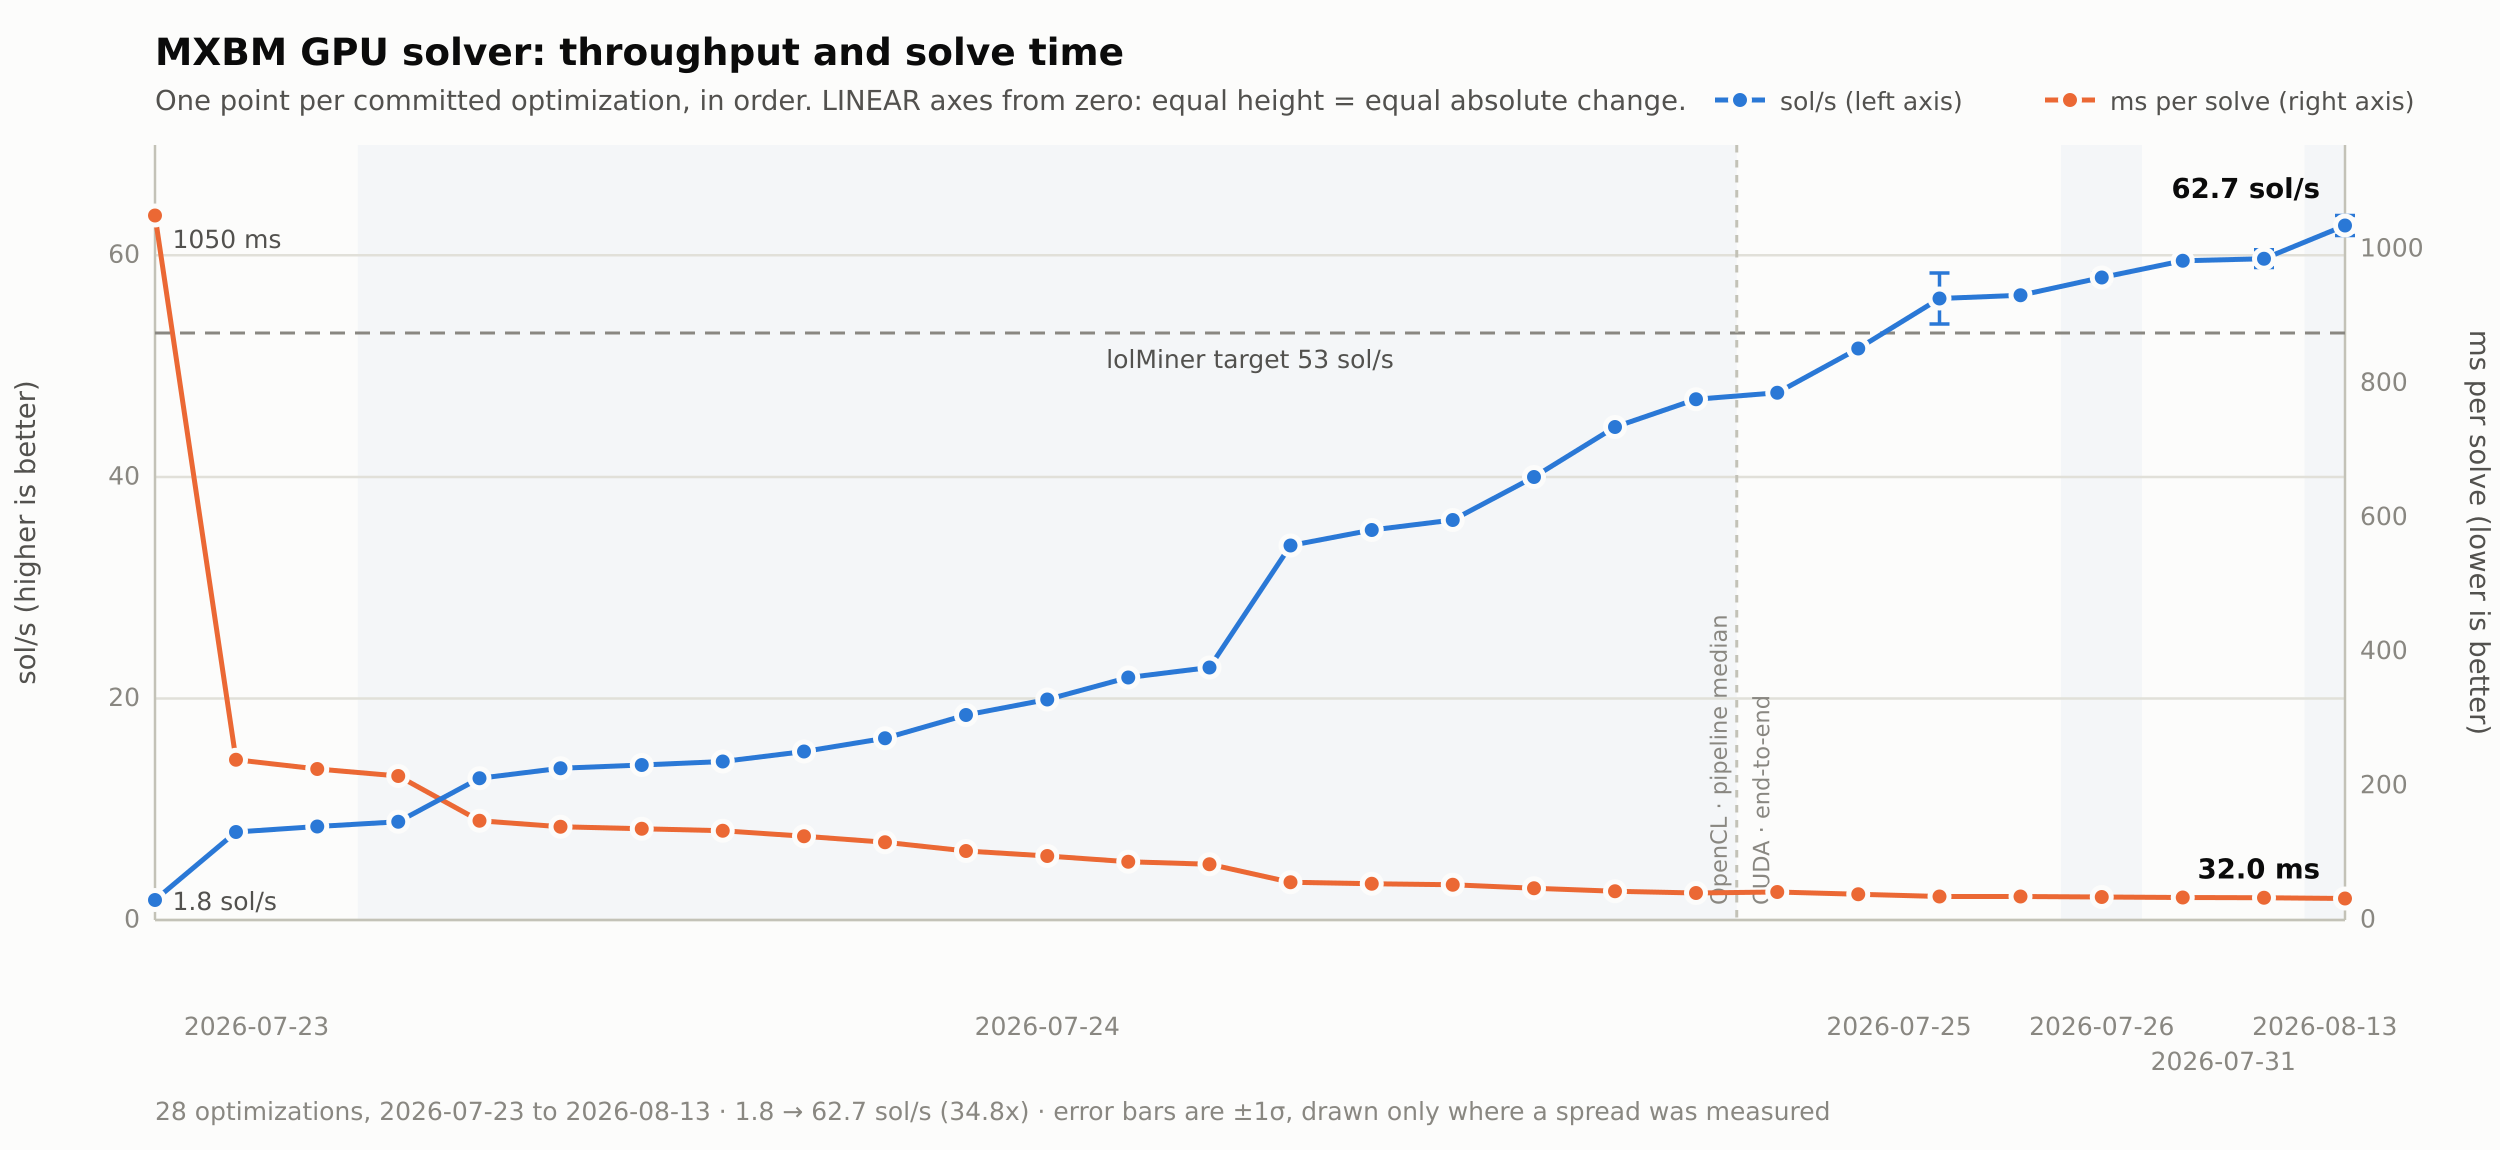
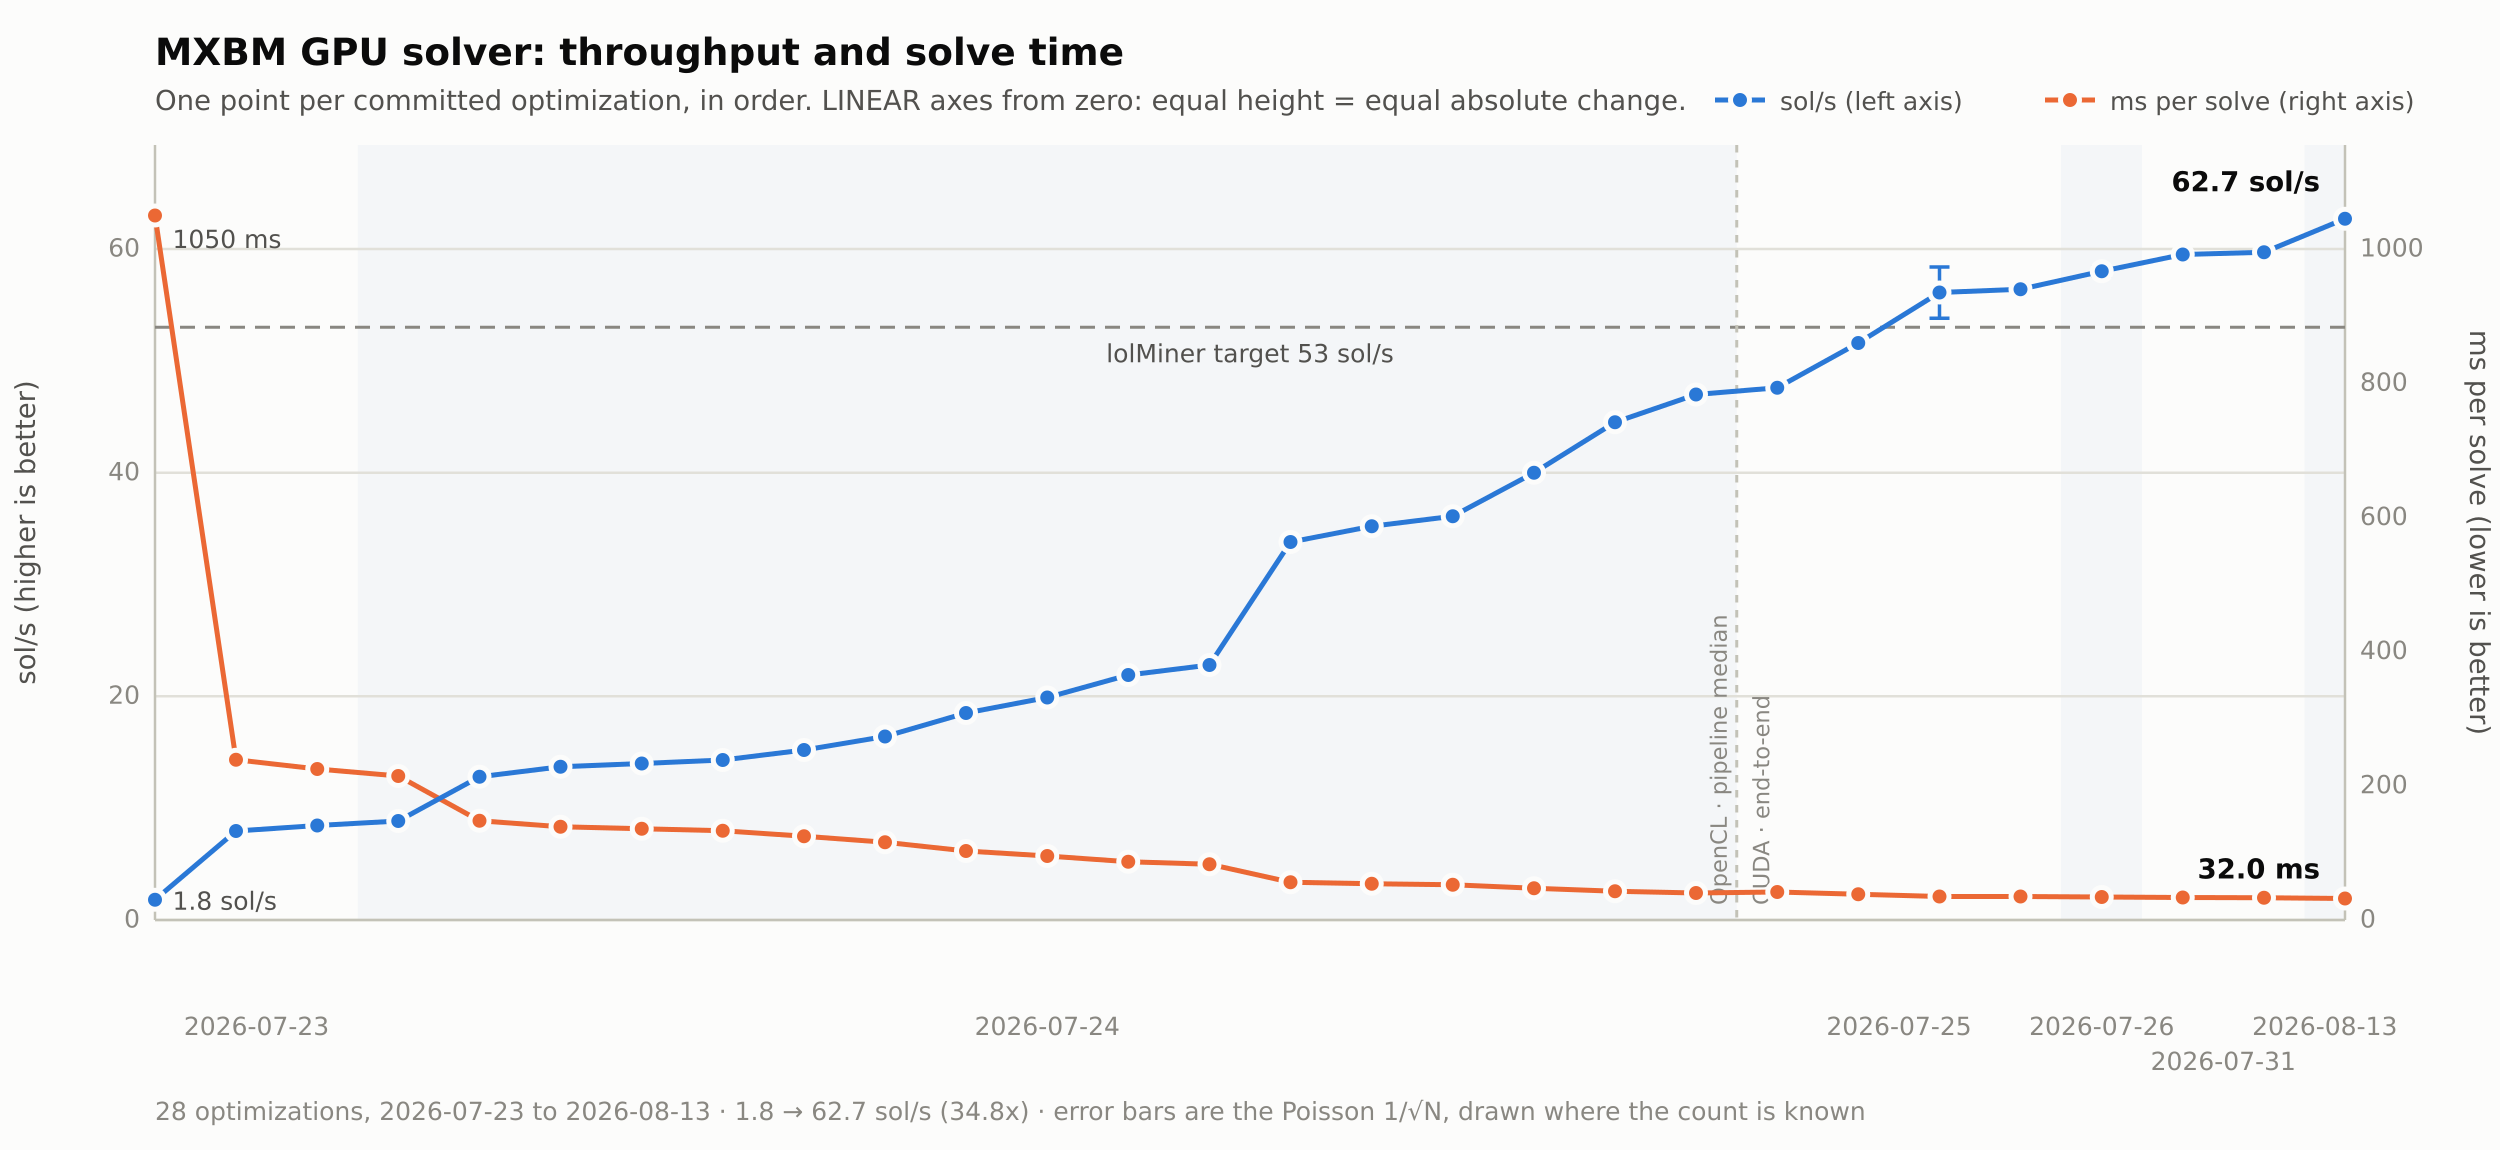
<svg xmlns="http://www.w3.org/2000/svg" width="1000" height="460" viewBox="0 0 1000 460" font-family="DejaVu Sans, Helvetica, Arial, sans-serif">
  <rect width="1000" height="460" fill="#fcfcfb" />
  <text x="62" y="26" font-size="15" font-weight="bold" fill="#0b0b0b">MXBM GPU solver: throughput and solve time</text>
  <text x="62" y="44" font-size="11" fill="#52514e">One point per committed optimization, in order. LINEAR axes from zero: equal height = equal absolute change.</text>
  <line x1="686" y1="40" x2="706" y2="40" stroke="#2a78d6" stroke-width="2" />
  <circle cx="696" cy="40" r="4.8" fill="#fcfcfb" />
  <circle cx="696" cy="40" r="2.8" fill="#2a78d6" />
  <text x="712" y="44" font-size="10" fill="#52514e">sol/s (left axis)</text>
  <line x1="818" y1="40" x2="838" y2="40" stroke="#eb6834" stroke-width="2" />
  <circle cx="828" cy="40" r="4.8" fill="#fcfcfb" />
  <circle cx="828" cy="40" r="2.8" fill="#eb6834" />
  <text x="844" y="44" font-size="10" fill="#52514e">ms per solve (right axis)</text>
  <text x="102.6" y="414" font-size="10" fill="#898781" text-anchor="middle">2026-07-23</text>
  <rect x="143.1" y="58" width="551.6" height="310" fill="#f4f6f8" />
  <text x="418.9" y="414" font-size="10" fill="#898781" text-anchor="middle">2026-07-24</text>
  <text x="759.6" y="414" font-size="10" fill="#898781" text-anchor="middle">2026-07-25</text>
  <rect x="824.4" y="58" width="32.4" height="310" fill="#f4f6f8" />
  <text x="840.7" y="414" font-size="10" fill="#898781" text-anchor="middle">2026-07-26</text>
  <text x="889.3" y="428" font-size="10" fill="#898781" text-anchor="middle">2026-07-31</text>
  <rect x="921.8" y="58" width="16.2" height="310" fill="#f4f6f8" />
  <text x="929.9" y="414" font-size="10" fill="#898781" text-anchor="middle">2026-08-13</text>
  <line x1="62" y1="368" x2="938" y2="368" stroke="#e1e0d9" stroke-width="1" />
  <text x="56" y="371" font-size="10" fill="#898781" text-anchor="end">0</text>
-   <line x1="62" y1="279.4" x2="938" y2="279.4" stroke="#e1e0d9" stroke-width="1" />
-   <text x="56" y="282.4" font-size="10" fill="#898781" text-anchor="end">20</text>
-   <line x1="62" y1="190.8" x2="938" y2="190.8" stroke="#e1e0d9" stroke-width="1" />
-   <text x="56" y="193.8" font-size="10" fill="#898781" text-anchor="end">40</text>
-   <line x1="62" y1="102.1" x2="938" y2="102.1" stroke="#e1e0d9" stroke-width="1" />
-   <text x="56" y="105.1" font-size="10" fill="#898781" text-anchor="end">60</text>
+   <line x1="62" y1="278.5" x2="938" y2="278.5" stroke="#e1e0d9" stroke-width="1" />
+   <text x="56" y="281.5" font-size="10" fill="#898781" text-anchor="end">20</text>
+   <line x1="62" y1="189.1" x2="938" y2="189.1" stroke="#e1e0d9" stroke-width="1" />
+   <text x="56" y="192.1" font-size="10" fill="#898781" text-anchor="end">40</text>
+   <line x1="62" y1="99.6" x2="938" y2="99.6" stroke="#e1e0d9" stroke-width="1" />
+   <text x="56" y="102.6" font-size="10" fill="#898781" text-anchor="end">60</text>
  <text x="944" y="371" font-size="10" fill="#898781" text-anchor="start">0</text>
  <text x="944" y="317.3" font-size="10" fill="#898781" text-anchor="start">200</text>
  <text x="944" y="263.6" font-size="10" fill="#898781" text-anchor="start">400</text>
  <text x="944" y="210.0" font-size="10" fill="#898781" text-anchor="start">600</text>
  <text x="944" y="156.3" font-size="10" fill="#898781" text-anchor="start">800</text>
  <text x="944" y="102.6" font-size="10" fill="#898781" text-anchor="start">1000</text>
  <line x1="62" y1="58" x2="62" y2="368" stroke="#c3c2b7" stroke-width="1" />
  <line x1="938" y1="58" x2="938" y2="368" stroke="#c3c2b7" stroke-width="1" />
  <line x1="62" y1="368" x2="938" y2="368" stroke="#c3c2b7" stroke-width="1" />
  <text x="14" y="213" font-size="11" fill="#52514e" text-anchor="middle" transform="rotate(-90 14 213)">sol/s  (higher is better)</text>
  <text x="988" y="213" font-size="11" fill="#52514e" text-anchor="middle" transform="rotate(90 988 213)">ms per solve  (lower is better)</text>
-   <line x1="62" y1="133.2" x2="938" y2="133.2" stroke="#898781" stroke-width="1.2" stroke-dasharray="6 4" />
-   <text x="500" y="147.2" font-size="10" fill="#52514e" text-anchor="middle">lolMiner target 53 sol/s</text>
+   <line x1="62" y1="130.9" x2="938" y2="130.9" stroke="#898781" stroke-width="1.2" stroke-dasharray="6 4" />
+   <text x="500" y="144.9" font-size="10" fill="#52514e" text-anchor="middle">lolMiner target 53 sol/s</text>
  <line x1="694.7" y1="58" x2="694.7" y2="368" stroke="#c3c2b7" stroke-width="1.2" stroke-dasharray="3 3" />
  <text x="690.7" y="362" font-size="9" fill="#898781" text-anchor="start" transform="rotate(-90 690.7 362)">OpenCL · pipeline median</text>
  <text x="707.7" y="362" font-size="9" fill="#898781" text-anchor="start" transform="rotate(-90 707.7 362)">CUDA · end-to-end</text>
-   <line x1="775.8" y1="109.2" x2="775.8" y2="129.6" stroke="#2a78d6" stroke-width="1.4" />
-   <line x1="771.8" y1="109.2" x2="779.8" y2="109.2" stroke="#2a78d6" stroke-width="1.4" />
-   <line x1="771.8" y1="129.6" x2="779.8" y2="129.6" stroke="#2a78d6" stroke-width="1.4" />
-   <line x1="840.7" y1="109.2" x2="840.7" y2="112.8" stroke="#2a78d6" stroke-width="1.4" />
-   <line x1="836.7" y1="109.2" x2="844.7" y2="109.2" stroke="#2a78d6" stroke-width="1.4" />
-   <line x1="836.7" y1="112.8" x2="844.7" y2="112.8" stroke="#2a78d6" stroke-width="1.4" />
-   <line x1="905.6" y1="99.9" x2="905.6" y2="107.0" stroke="#2a78d6" stroke-width="1.4" />
-   <line x1="901.6" y1="99.9" x2="909.6" y2="99.9" stroke="#2a78d6" stroke-width="1.4" />
-   <line x1="901.6" y1="107.0" x2="909.6" y2="107.0" stroke="#2a78d6" stroke-width="1.4" />
-   <line x1="938" y1="86.2" x2="938" y2="94.2" stroke="#2a78d6" stroke-width="1.4" />
+   <line x1="775.8" y1="106.8" x2="775.8" y2="127.3" stroke="#2a78d6" stroke-width="1.4" />
+   <line x1="771.8" y1="106.8" x2="779.8" y2="106.8" stroke="#2a78d6" stroke-width="1.4" />
+   <line x1="771.8" y1="127.3" x2="779.8" y2="127.3" stroke="#2a78d6" stroke-width="1.4" />
+   <line x1="840.7" y1="106.8" x2="840.7" y2="110.3" stroke="#2a78d6" stroke-width="1.4" />
+   <line x1="836.7" y1="106.8" x2="844.7" y2="106.8" stroke="#2a78d6" stroke-width="1.4" />
+   <line x1="836.7" y1="110.3" x2="844.7" y2="110.3" stroke="#2a78d6" stroke-width="1.4" />
+   <line x1="938" y1="86.2" x2="938" y2="88.9" stroke="#2a78d6" stroke-width="1.4" />
  <line x1="934" y1="86.2" x2="942" y2="86.2" stroke="#2a78d6" stroke-width="1.4" />
-   <line x1="934" y1="94.2" x2="942" y2="94.2" stroke="#2a78d6" stroke-width="1.4" />
+   <line x1="934" y1="88.9" x2="942" y2="88.9" stroke="#2a78d6" stroke-width="1.4" />
  <polyline points="62,86.2 94.4,303.9 126.9,307.6 159.3,310.4 191.8,328.3 224.2,330.7 256.7,331.5 289.1,332.3 321.6,334.5 354,336.9 386.4,340.4 418.9,342.4 451.3,344.7 483.8,345.7 516.2,352.9 548.7,353.5 581.1,353.9 613.6,355.3 646,356.5 678.4,357.2 710.9,356.8 743.3,357.7 775.8,358.6 808.2,358.6 840.7,358.8 873.1,359.0 905.6,359.1 938,359.4" fill="none" stroke="#eb6834" stroke-width="2" stroke-linejoin="round" stroke-linecap="round" />
  <circle cx="62" cy="86.2" r="4.8" fill="#fcfcfb" />
  <circle cx="62" cy="86.2" r="2.8" fill="#eb6834" />
  <circle cx="94.4" cy="303.9" r="4.8" fill="#fcfcfb" />
  <circle cx="94.4" cy="303.9" r="2.8" fill="#eb6834" />
  <circle cx="126.9" cy="307.6" r="4.8" fill="#fcfcfb" />
  <circle cx="126.9" cy="307.6" r="2.8" fill="#eb6834" />
  <circle cx="159.3" cy="310.4" r="4.8" fill="#fcfcfb" />
  <circle cx="159.3" cy="310.4" r="2.8" fill="#eb6834" />
  <circle cx="191.8" cy="328.3" r="4.8" fill="#fcfcfb" />
  <circle cx="191.8" cy="328.3" r="2.8" fill="#eb6834" />
  <circle cx="224.2" cy="330.7" r="4.8" fill="#fcfcfb" />
  <circle cx="224.2" cy="330.7" r="2.8" fill="#eb6834" />
  <circle cx="256.7" cy="331.5" r="4.8" fill="#fcfcfb" />
  <circle cx="256.7" cy="331.5" r="2.8" fill="#eb6834" />
  <circle cx="289.1" cy="332.3" r="4.8" fill="#fcfcfb" />
  <circle cx="289.1" cy="332.3" r="2.8" fill="#eb6834" />
  <circle cx="321.6" cy="334.5" r="4.8" fill="#fcfcfb" />
  <circle cx="321.6" cy="334.5" r="2.8" fill="#eb6834" />
  <circle cx="354" cy="336.9" r="4.8" fill="#fcfcfb" />
  <circle cx="354" cy="336.9" r="2.8" fill="#eb6834" />
  <circle cx="386.4" cy="340.4" r="4.8" fill="#fcfcfb" />
  <circle cx="386.4" cy="340.4" r="2.8" fill="#eb6834" />
  <circle cx="418.9" cy="342.4" r="4.8" fill="#fcfcfb" />
  <circle cx="418.9" cy="342.4" r="2.8" fill="#eb6834" />
  <circle cx="451.3" cy="344.7" r="4.8" fill="#fcfcfb" />
  <circle cx="451.3" cy="344.7" r="2.8" fill="#eb6834" />
  <circle cx="483.8" cy="345.7" r="4.8" fill="#fcfcfb" />
  <circle cx="483.8" cy="345.7" r="2.8" fill="#eb6834" />
  <circle cx="516.2" cy="352.9" r="4.8" fill="#fcfcfb" />
  <circle cx="516.2" cy="352.9" r="2.8" fill="#eb6834" />
  <circle cx="548.7" cy="353.5" r="4.8" fill="#fcfcfb" />
  <circle cx="548.7" cy="353.5" r="2.8" fill="#eb6834" />
  <circle cx="581.1" cy="353.9" r="4.8" fill="#fcfcfb" />
  <circle cx="581.1" cy="353.9" r="2.8" fill="#eb6834" />
  <circle cx="613.6" cy="355.3" r="4.8" fill="#fcfcfb" />
  <circle cx="613.6" cy="355.3" r="2.8" fill="#eb6834" />
  <circle cx="646" cy="356.5" r="4.8" fill="#fcfcfb" />
  <circle cx="646" cy="356.5" r="2.8" fill="#eb6834" />
  <circle cx="678.4" cy="357.2" r="4.8" fill="#fcfcfb" />
  <circle cx="678.4" cy="357.2" r="2.8" fill="#eb6834" />
  <circle cx="710.9" cy="356.8" r="4.8" fill="#fcfcfb" />
  <circle cx="710.9" cy="356.8" r="2.8" fill="#eb6834" />
  <circle cx="743.3" cy="357.7" r="4.8" fill="#fcfcfb" />
  <circle cx="743.3" cy="357.7" r="2.8" fill="#eb6834" />
  <circle cx="775.8" cy="358.6" r="4.8" fill="#fcfcfb" />
  <circle cx="775.8" cy="358.6" r="2.8" fill="#eb6834" />
  <circle cx="808.2" cy="358.6" r="4.8" fill="#fcfcfb" />
  <circle cx="808.2" cy="358.6" r="2.8" fill="#eb6834" />
  <circle cx="840.7" cy="358.8" r="4.8" fill="#fcfcfb" />
  <circle cx="840.7" cy="358.8" r="2.8" fill="#eb6834" />
  <circle cx="873.1" cy="359.0" r="4.8" fill="#fcfcfb" />
  <circle cx="873.1" cy="359.0" r="2.8" fill="#eb6834" />
  <circle cx="905.6" cy="359.1" r="4.8" fill="#fcfcfb" />
  <circle cx="905.6" cy="359.1" r="2.8" fill="#eb6834" />
  <circle cx="938" cy="359.4" r="4.8" fill="#fcfcfb" />
  <circle cx="938" cy="359.4" r="2.8" fill="#eb6834" />
-   <polyline points="62,360.0 94.4,332.8 126.9,330.6 159.3,328.7 191.8,311.3 224.2,307.3 256.7,306.0 289.1,304.6 321.6,300.6 354,295.3 386.4,286.0 418.9,279.8 451.3,271.0 483.8,267.0 516.2,218.2 548.7,212.0 581.1,208.0 613.6,190.8 646,170.8 678.4,159.7 710.9,157.1 743.3,139.4 775.8,119.4 808.2,118.1 840.7,111.0 873.1,104.3 905.6,103.5 938,90.2" fill="none" stroke="#2a78d6" stroke-width="2" stroke-linejoin="round" stroke-linecap="round" />
-   <circle cx="62" cy="360.0" r="4.8" fill="#fcfcfb" />
-   <circle cx="62" cy="360.0" r="2.8" fill="#2a78d6" />
-   <circle cx="94.4" cy="332.8" r="4.8" fill="#fcfcfb" />
-   <circle cx="94.4" cy="332.8" r="2.8" fill="#2a78d6" />
-   <circle cx="126.9" cy="330.6" r="4.8" fill="#fcfcfb" />
-   <circle cx="126.9" cy="330.6" r="2.8" fill="#2a78d6" />
-   <circle cx="159.3" cy="328.7" r="4.8" fill="#fcfcfb" />
-   <circle cx="159.3" cy="328.7" r="2.8" fill="#2a78d6" />
-   <circle cx="191.8" cy="311.3" r="4.8" fill="#fcfcfb" />
-   <circle cx="191.8" cy="311.3" r="2.8" fill="#2a78d6" />
-   <circle cx="224.2" cy="307.3" r="4.8" fill="#fcfcfb" />
-   <circle cx="224.2" cy="307.3" r="2.8" fill="#2a78d6" />
-   <circle cx="256.7" cy="306.0" r="4.8" fill="#fcfcfb" />
-   <circle cx="256.7" cy="306.0" r="2.8" fill="#2a78d6" />
-   <circle cx="289.1" cy="304.6" r="4.8" fill="#fcfcfb" />
-   <circle cx="289.1" cy="304.6" r="2.8" fill="#2a78d6" />
-   <circle cx="321.6" cy="300.6" r="4.8" fill="#fcfcfb" />
-   <circle cx="321.6" cy="300.6" r="2.8" fill="#2a78d6" />
-   <circle cx="354" cy="295.3" r="4.8" fill="#fcfcfb" />
-   <circle cx="354" cy="295.3" r="2.8" fill="#2a78d6" />
-   <circle cx="386.4" cy="286.0" r="4.8" fill="#fcfcfb" />
-   <circle cx="386.4" cy="286.0" r="2.8" fill="#2a78d6" />
-   <circle cx="418.9" cy="279.8" r="4.8" fill="#fcfcfb" />
-   <circle cx="418.9" cy="279.8" r="2.8" fill="#2a78d6" />
-   <circle cx="451.3" cy="271.0" r="4.8" fill="#fcfcfb" />
-   <circle cx="451.3" cy="271.0" r="2.8" fill="#2a78d6" />
-   <circle cx="483.8" cy="267.0" r="4.8" fill="#fcfcfb" />
-   <circle cx="483.8" cy="267.0" r="2.8" fill="#2a78d6" />
-   <circle cx="516.2" cy="218.2" r="4.8" fill="#fcfcfb" />
-   <circle cx="516.2" cy="218.2" r="2.8" fill="#2a78d6" />
-   <circle cx="548.7" cy="212.0" r="4.8" fill="#fcfcfb" />
-   <circle cx="548.7" cy="212.0" r="2.8" fill="#2a78d6" />
-   <circle cx="581.1" cy="208.0" r="4.8" fill="#fcfcfb" />
-   <circle cx="581.1" cy="208.0" r="2.8" fill="#2a78d6" />
-   <circle cx="613.6" cy="190.8" r="4.8" fill="#fcfcfb" />
-   <circle cx="613.6" cy="190.8" r="2.8" fill="#2a78d6" />
-   <circle cx="646" cy="170.8" r="4.8" fill="#fcfcfb" />
-   <circle cx="646" cy="170.8" r="2.8" fill="#2a78d6" />
-   <circle cx="678.4" cy="159.7" r="4.8" fill="#fcfcfb" />
-   <circle cx="678.4" cy="159.7" r="2.8" fill="#2a78d6" />
-   <circle cx="710.9" cy="157.1" r="4.8" fill="#fcfcfb" />
-   <circle cx="710.9" cy="157.1" r="2.8" fill="#2a78d6" />
-   <circle cx="743.3" cy="139.4" r="4.8" fill="#fcfcfb" />
-   <circle cx="743.3" cy="139.4" r="2.8" fill="#2a78d6" />
-   <circle cx="775.8" cy="119.4" r="4.8" fill="#fcfcfb" />
-   <circle cx="775.8" cy="119.4" r="2.8" fill="#2a78d6" />
-   <circle cx="808.2" cy="118.1" r="4.8" fill="#fcfcfb" />
-   <circle cx="808.2" cy="118.1" r="2.8" fill="#2a78d6" />
-   <circle cx="840.7" cy="111.0" r="4.8" fill="#fcfcfb" />
-   <circle cx="840.7" cy="111.0" r="2.8" fill="#2a78d6" />
-   <circle cx="873.1" cy="104.3" r="4.8" fill="#fcfcfb" />
-   <circle cx="873.1" cy="104.3" r="2.8" fill="#2a78d6" />
-   <circle cx="905.6" cy="103.5" r="4.8" fill="#fcfcfb" />
-   <circle cx="905.6" cy="103.5" r="2.8" fill="#2a78d6" />
-   <circle cx="938" cy="90.2" r="4.8" fill="#fcfcfb" />
-   <circle cx="938" cy="90.2" r="2.8" fill="#2a78d6" />
-   <text x="928" y="79.2" font-size="11" font-weight="bold" fill="#0b0b0b" text-anchor="end">62.7 sol/s</text>
+   <polyline points="62,359.9 94.4,332.4 126.9,330.2 159.3,328.4 191.8,310.7 224.2,306.7 256.7,305.4 289.1,304.0 321.6,300.0 354,294.6 386.4,285.2 418.9,279.0 451.3,270.0 483.8,266.0 516.2,216.8 548.7,210.5 581.1,206.5 613.6,189.1 646,168.9 678.4,157.8 710.9,155.1 743.3,137.2 775.8,117.0 808.2,115.7 840.7,108.5 873.1,101.8 905.6,100.9 938,87.5" fill="none" stroke="#2a78d6" stroke-width="2" stroke-linejoin="round" stroke-linecap="round" />
+   <circle cx="62" cy="359.9" r="4.8" fill="#fcfcfb" />
+   <circle cx="62" cy="359.9" r="2.8" fill="#2a78d6" />
+   <circle cx="94.4" cy="332.4" r="4.8" fill="#fcfcfb" />
+   <circle cx="94.4" cy="332.4" r="2.8" fill="#2a78d6" />
+   <circle cx="126.9" cy="330.2" r="4.8" fill="#fcfcfb" />
+   <circle cx="126.9" cy="330.2" r="2.8" fill="#2a78d6" />
+   <circle cx="159.3" cy="328.4" r="4.8" fill="#fcfcfb" />
+   <circle cx="159.3" cy="328.4" r="2.8" fill="#2a78d6" />
+   <circle cx="191.8" cy="310.7" r="4.8" fill="#fcfcfb" />
+   <circle cx="191.8" cy="310.7" r="2.8" fill="#2a78d6" />
+   <circle cx="224.2" cy="306.7" r="4.8" fill="#fcfcfb" />
+   <circle cx="224.2" cy="306.7" r="2.8" fill="#2a78d6" />
+   <circle cx="256.7" cy="305.4" r="4.8" fill="#fcfcfb" />
+   <circle cx="256.7" cy="305.4" r="2.8" fill="#2a78d6" />
+   <circle cx="289.1" cy="304.0" r="4.8" fill="#fcfcfb" />
+   <circle cx="289.1" cy="304.0" r="2.8" fill="#2a78d6" />
+   <circle cx="321.6" cy="300.0" r="4.8" fill="#fcfcfb" />
+   <circle cx="321.6" cy="300.0" r="2.8" fill="#2a78d6" />
+   <circle cx="354" cy="294.6" r="4.8" fill="#fcfcfb" />
+   <circle cx="354" cy="294.6" r="2.8" fill="#2a78d6" />
+   <circle cx="386.4" cy="285.2" r="4.8" fill="#fcfcfb" />
+   <circle cx="386.4" cy="285.2" r="2.8" fill="#2a78d6" />
+   <circle cx="418.9" cy="279.0" r="4.8" fill="#fcfcfb" />
+   <circle cx="418.9" cy="279.0" r="2.8" fill="#2a78d6" />
+   <circle cx="451.3" cy="270.0" r="4.8" fill="#fcfcfb" />
+   <circle cx="451.3" cy="270.0" r="2.8" fill="#2a78d6" />
+   <circle cx="483.8" cy="266.0" r="4.8" fill="#fcfcfb" />
+   <circle cx="483.8" cy="266.0" r="2.8" fill="#2a78d6" />
+   <circle cx="516.2" cy="216.8" r="4.8" fill="#fcfcfb" />
+   <circle cx="516.2" cy="216.8" r="2.8" fill="#2a78d6" />
+   <circle cx="548.7" cy="210.5" r="4.8" fill="#fcfcfb" />
+   <circle cx="548.7" cy="210.5" r="2.8" fill="#2a78d6" />
+   <circle cx="581.1" cy="206.5" r="4.8" fill="#fcfcfb" />
+   <circle cx="581.1" cy="206.5" r="2.8" fill="#2a78d6" />
+   <circle cx="613.6" cy="189.1" r="4.8" fill="#fcfcfb" />
+   <circle cx="613.6" cy="189.1" r="2.8" fill="#2a78d6" />
+   <circle cx="646" cy="168.9" r="4.8" fill="#fcfcfb" />
+   <circle cx="646" cy="168.9" r="2.8" fill="#2a78d6" />
+   <circle cx="678.4" cy="157.8" r="4.8" fill="#fcfcfb" />
+   <circle cx="678.4" cy="157.8" r="2.8" fill="#2a78d6" />
+   <circle cx="710.9" cy="155.1" r="4.8" fill="#fcfcfb" />
+   <circle cx="710.9" cy="155.1" r="2.8" fill="#2a78d6" />
+   <circle cx="743.3" cy="137.2" r="4.8" fill="#fcfcfb" />
+   <circle cx="743.3" cy="137.2" r="2.8" fill="#2a78d6" />
+   <circle cx="775.8" cy="117.0" r="4.8" fill="#fcfcfb" />
+   <circle cx="775.8" cy="117.0" r="2.8" fill="#2a78d6" />
+   <circle cx="808.2" cy="115.7" r="4.8" fill="#fcfcfb" />
+   <circle cx="808.2" cy="115.7" r="2.8" fill="#2a78d6" />
+   <circle cx="840.7" cy="108.5" r="4.8" fill="#fcfcfb" />
+   <circle cx="840.7" cy="108.5" r="2.8" fill="#2a78d6" />
+   <circle cx="873.1" cy="101.8" r="4.8" fill="#fcfcfb" />
+   <circle cx="873.1" cy="101.8" r="2.8" fill="#2a78d6" />
+   <circle cx="905.6" cy="100.9" r="4.8" fill="#fcfcfb" />
+   <circle cx="905.6" cy="100.9" r="2.8" fill="#2a78d6" />
+   <circle cx="938" cy="87.5" r="4.8" fill="#fcfcfb" />
+   <circle cx="938" cy="87.5" r="2.8" fill="#2a78d6" />
+   <text x="928" y="76.5" font-size="11" font-weight="bold" fill="#0b0b0b" text-anchor="end">62.7 sol/s</text>
  <text x="928" y="351.4" font-size="11" font-weight="bold" fill="#0b0b0b" text-anchor="end">32.0 ms</text>
-   <text x="69" y="364.0" font-size="10" fill="#52514e">1.8 sol/s</text>
+   <text x="69" y="363.9" font-size="10" fill="#52514e">1.8 sol/s</text>
  <text x="69" y="99.2" font-size="10" fill="#52514e">1050 ms</text>
-   <text x="62" y="448" font-size="10" fill="#898781">28 optimizations, 2026-07-23 to 2026-08-13  ·  1.8 → 62.7 sol/s (34.8x)  ·  error bars are ±1σ, drawn only where a spread was measured</text>
+   <text x="62" y="448" font-size="10" fill="#898781">28 optimizations, 2026-07-23 to 2026-08-13  ·  1.8 → 62.7 sol/s (34.8x)  ·  error bars are the Poisson 1/√N, drawn where the count is known</text>
</svg>
